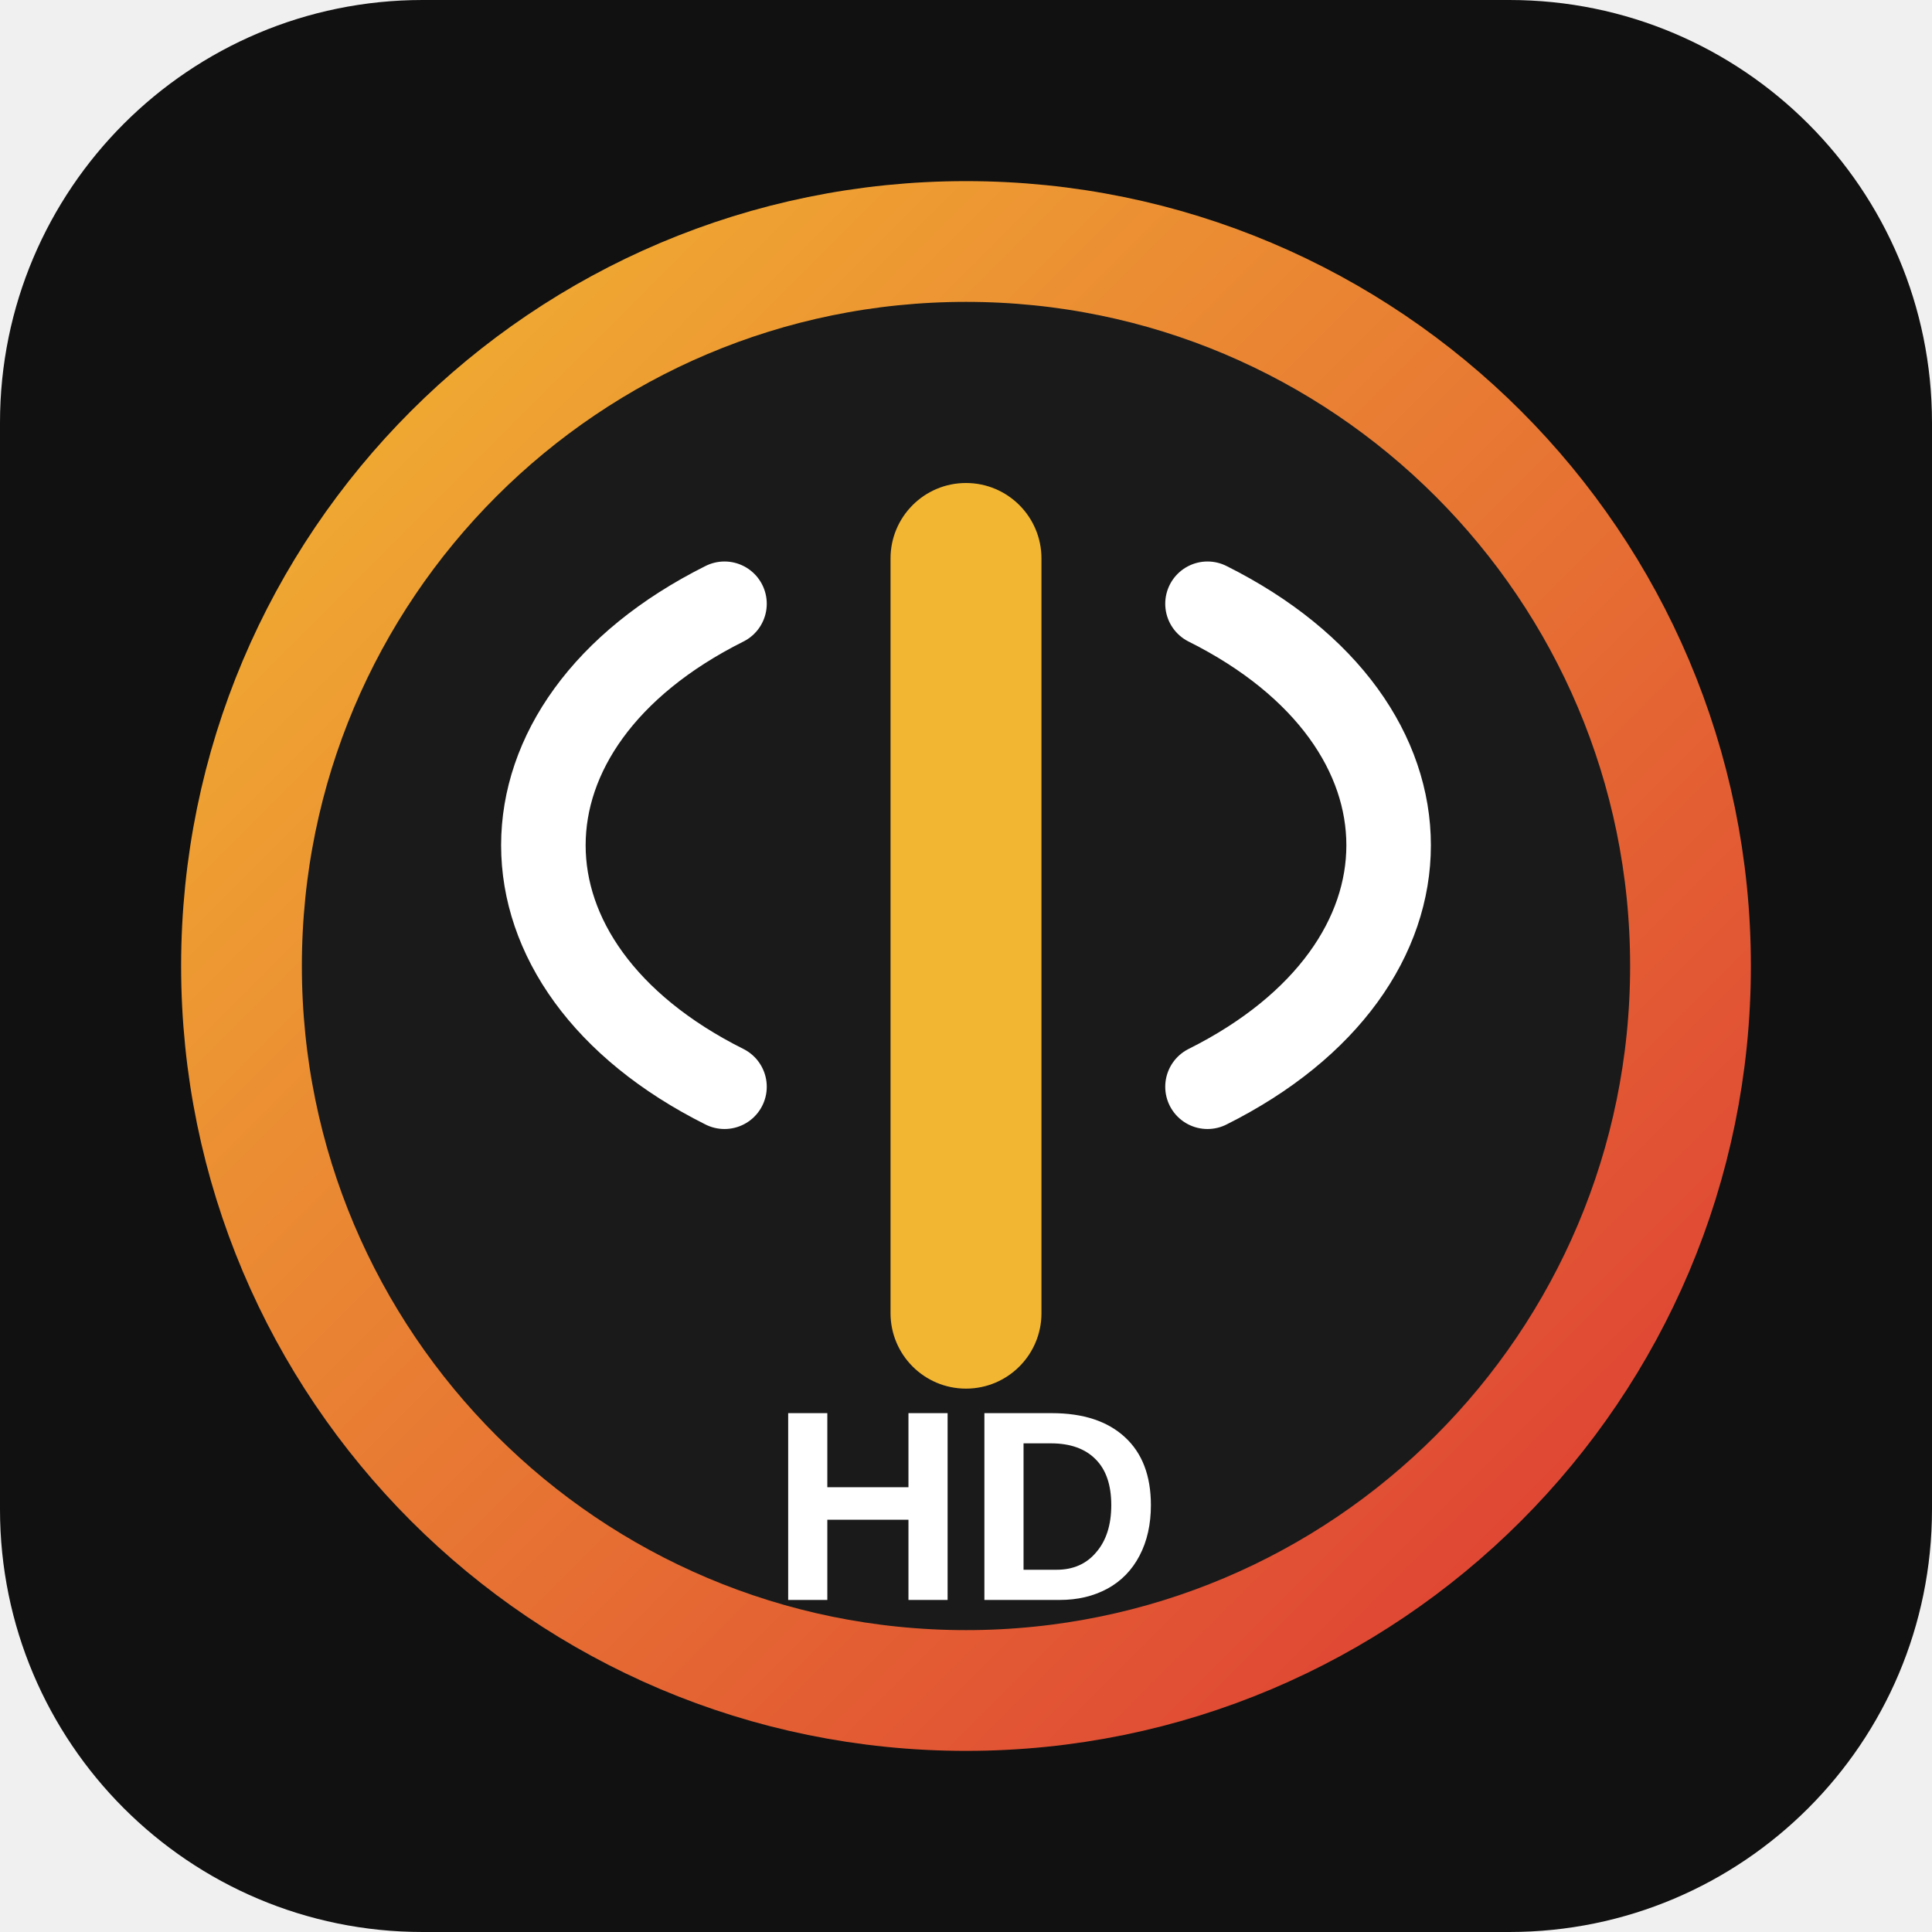
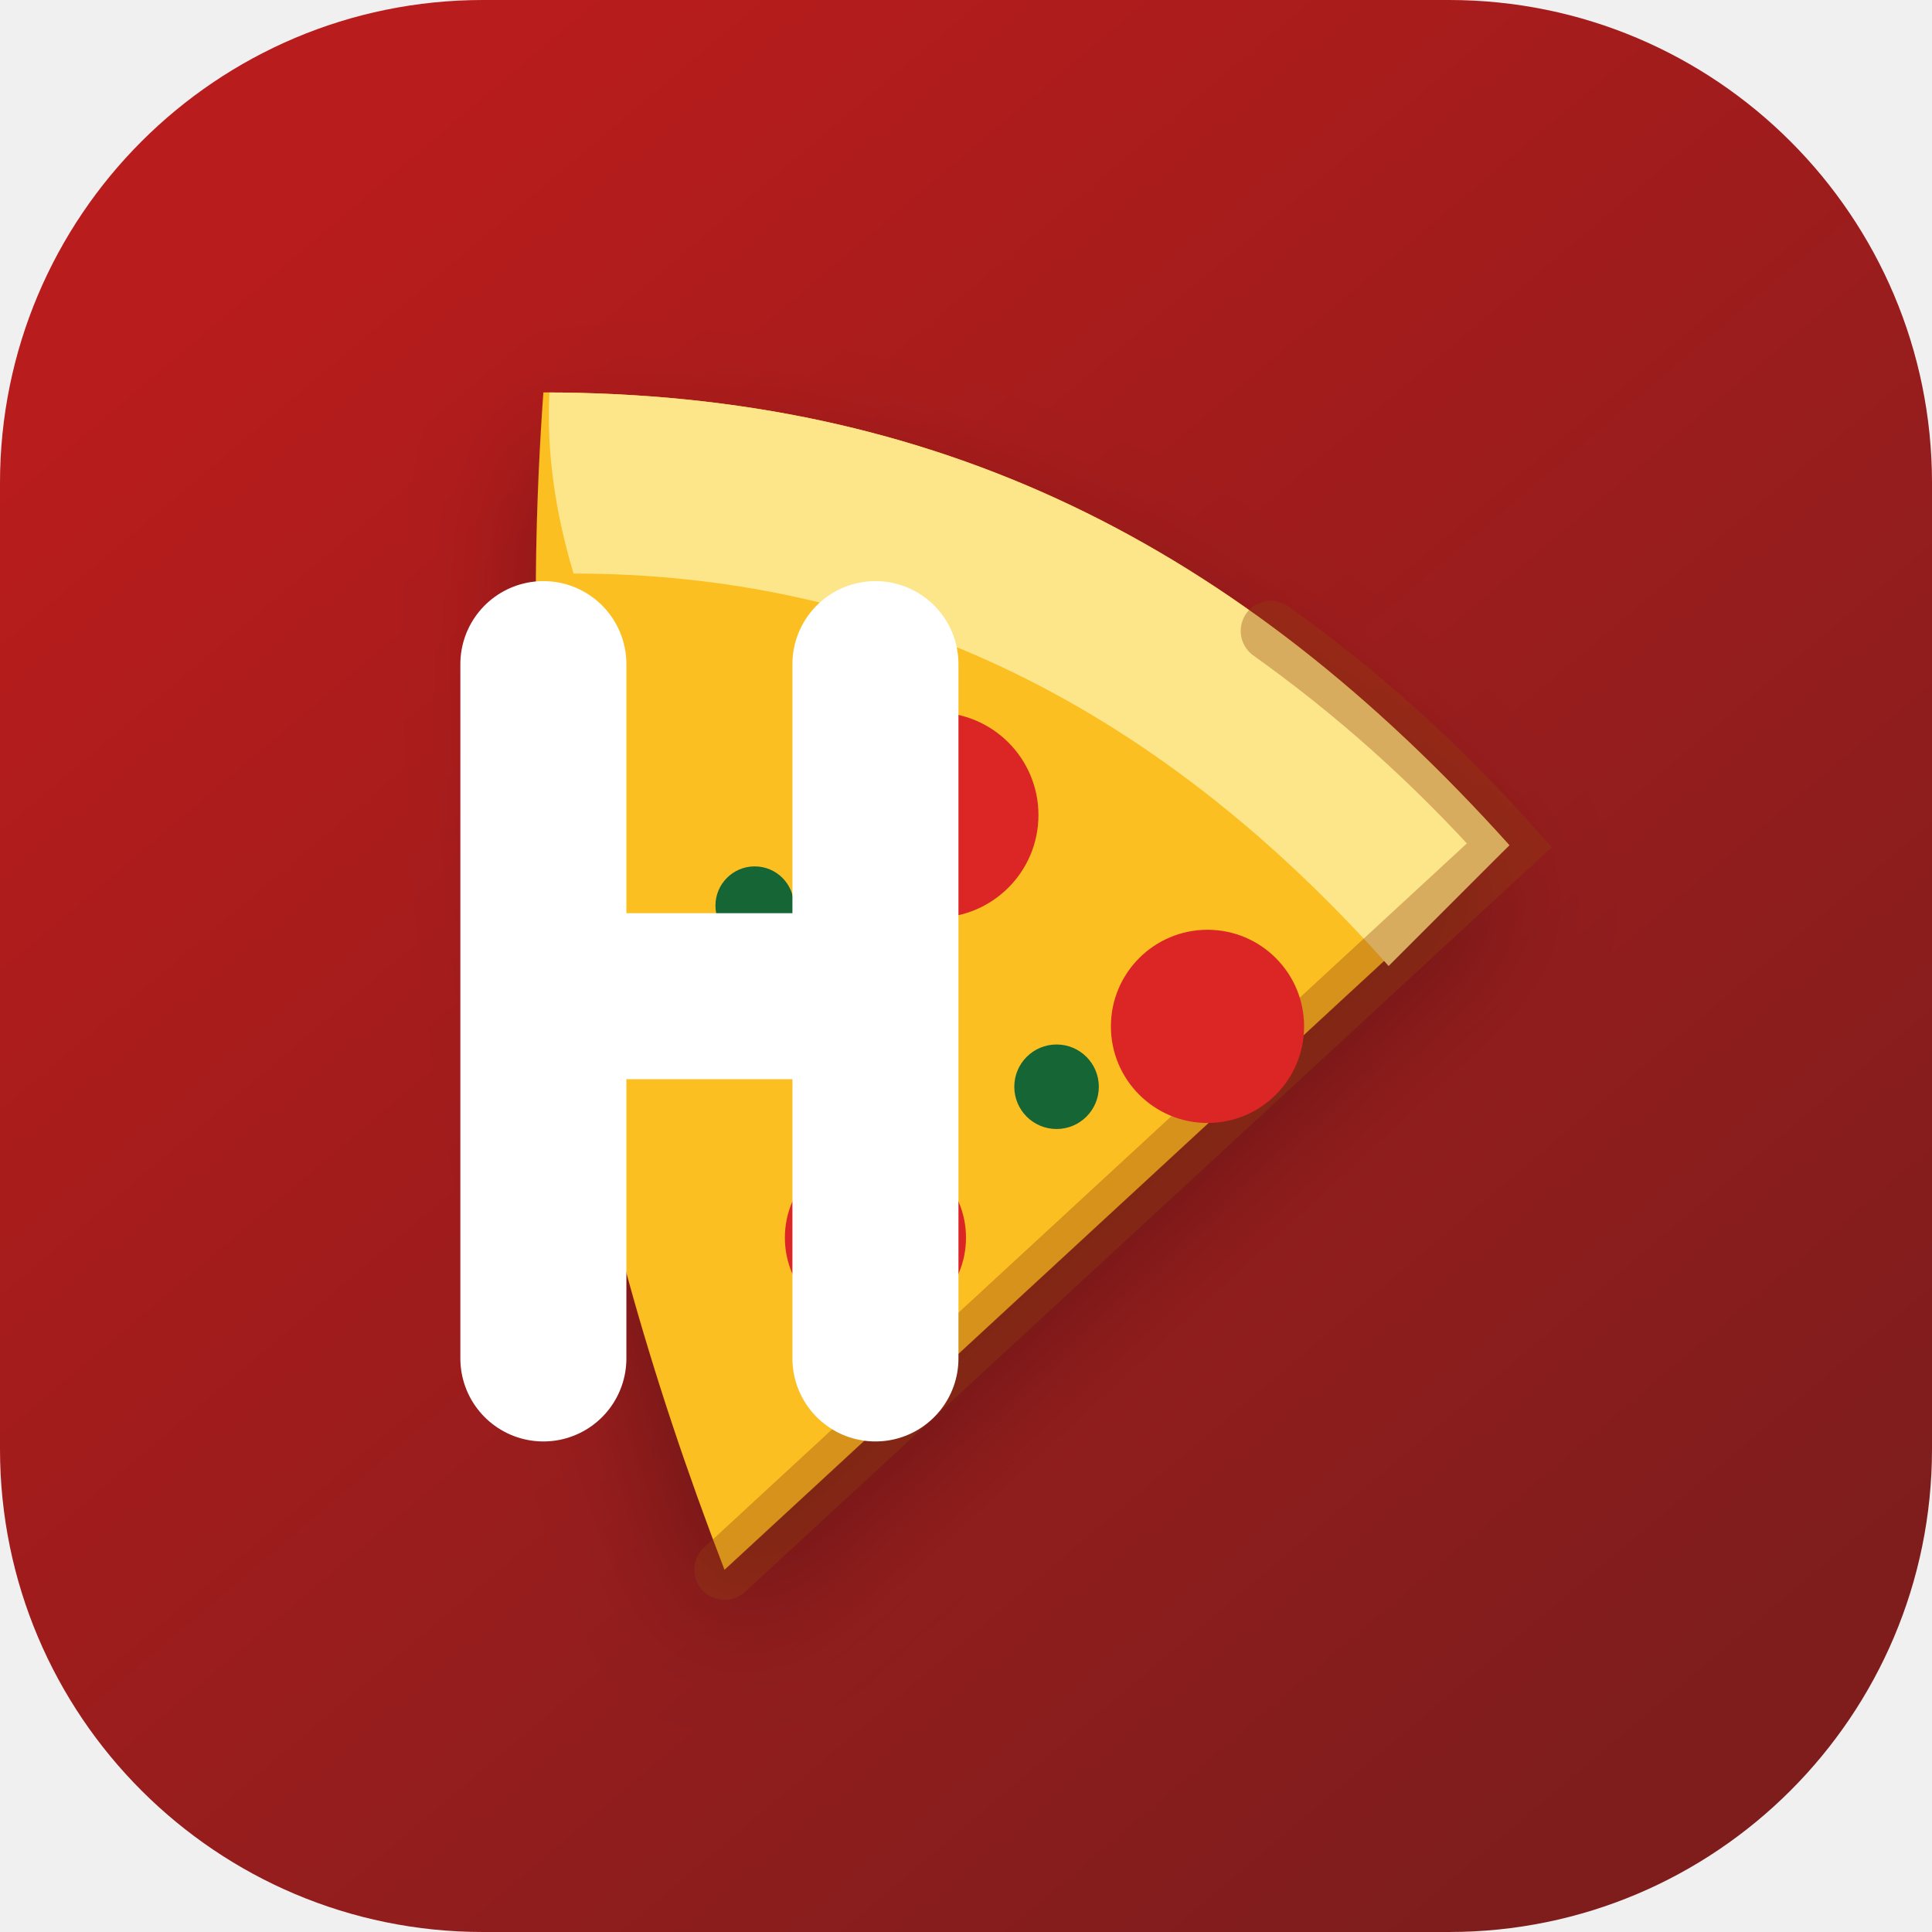
- <svg xmlns="http://www.w3.org/2000/svg" viewBox="0 0 64 64">
+ <svg xmlns="http://www.w3.org/2000/svg" viewBox="0 0 64 64" role="img" aria-label="Hagi's Pizzeria favicon">
  <defs>
-     <linearGradient id="ring" x1="0" y1="0" x2="1" y2="1">
-       <stop offset="0" stop-color="#f2b632" />
-       <stop offset="1" stop-color="#dd3934" />
+     <linearGradient id="bg" x1="10" y1="6" x2="54" y2="58" gradientUnits="userSpaceOnUse">
+       <stop stop-color="#B91C1C" />
+       <stop offset="1" stop-color="#7F1D1D" />
    </linearGradient>
+     <filter id="shadow" x="-20%" y="-20%" width="140%" height="140%">
+       <feDropShadow dx="0" dy="2" stdDeviation="2" flood-color="#000000" flood-opacity="0.25" />
+     </filter>
  </defs>
-   <rect width="64" height="64" rx="14" fill="#111111" />
-   <circle cx="32" cy="32" r="24" fill="#1a1a1a" stroke="url(#ring)" stroke-width="4" />
-   <rect x="29.5" y="16" width="5" height="30" rx="2.5" fill="#f2b632" />
-   <path d="M40 20c4 2 6 5 6 8s-2 6-6 8" fill="none" stroke="#ffffff" stroke-width="2.8" stroke-linecap="round" />
-   <path d="M24 20c-4 2-6 5-6 8s2 6 6 8" fill="none" stroke="#ffffff" stroke-width="2.8" stroke-linecap="round" />
-   <text x="32" y="53" text-anchor="middle" font-family="Arial, Helvetica, sans-serif" font-size="9" font-weight="700" fill="#ffffff">HD</text>
+   <rect width="64" height="64" rx="16" fill="url(#bg)" />
+   <path d="M18 13c13 0 23 5 32 15L24 52c-5-13-7-25-6-39Z" fill="#FBBF24" filter="url(#shadow)" />
+   <path d="M18 13c13 0 23 5 32 15l-4 4C38 23 29 19 19 19c-.6-2-.9-4-.8-6Z" fill="#FDE68A" />
+   <path d="M24 52 50 28c-2.5-2.8-5.1-5.1-7.9-7.1" fill="none" stroke="#92400E" stroke-width="2" stroke-linecap="round" opacity="0.35" />
+   <circle cx="31" cy="27" r="3.4" fill="#DC2626" />
+   <circle cx="40" cy="34" r="3.2" fill="#DC2626" />
+   <circle cx="29" cy="41" r="3" fill="#DC2626" />
+   <circle cx="35" cy="36" r="1.4" fill="#166534" />
+   <circle cx="25" cy="30" r="1.3" fill="#166534" />
+   <path d="M18 22v23M29 22v23M19 33h9" fill="none" stroke="#FFFFFF" stroke-width="5.5" stroke-linecap="round" stroke-linejoin="round" />
</svg>
